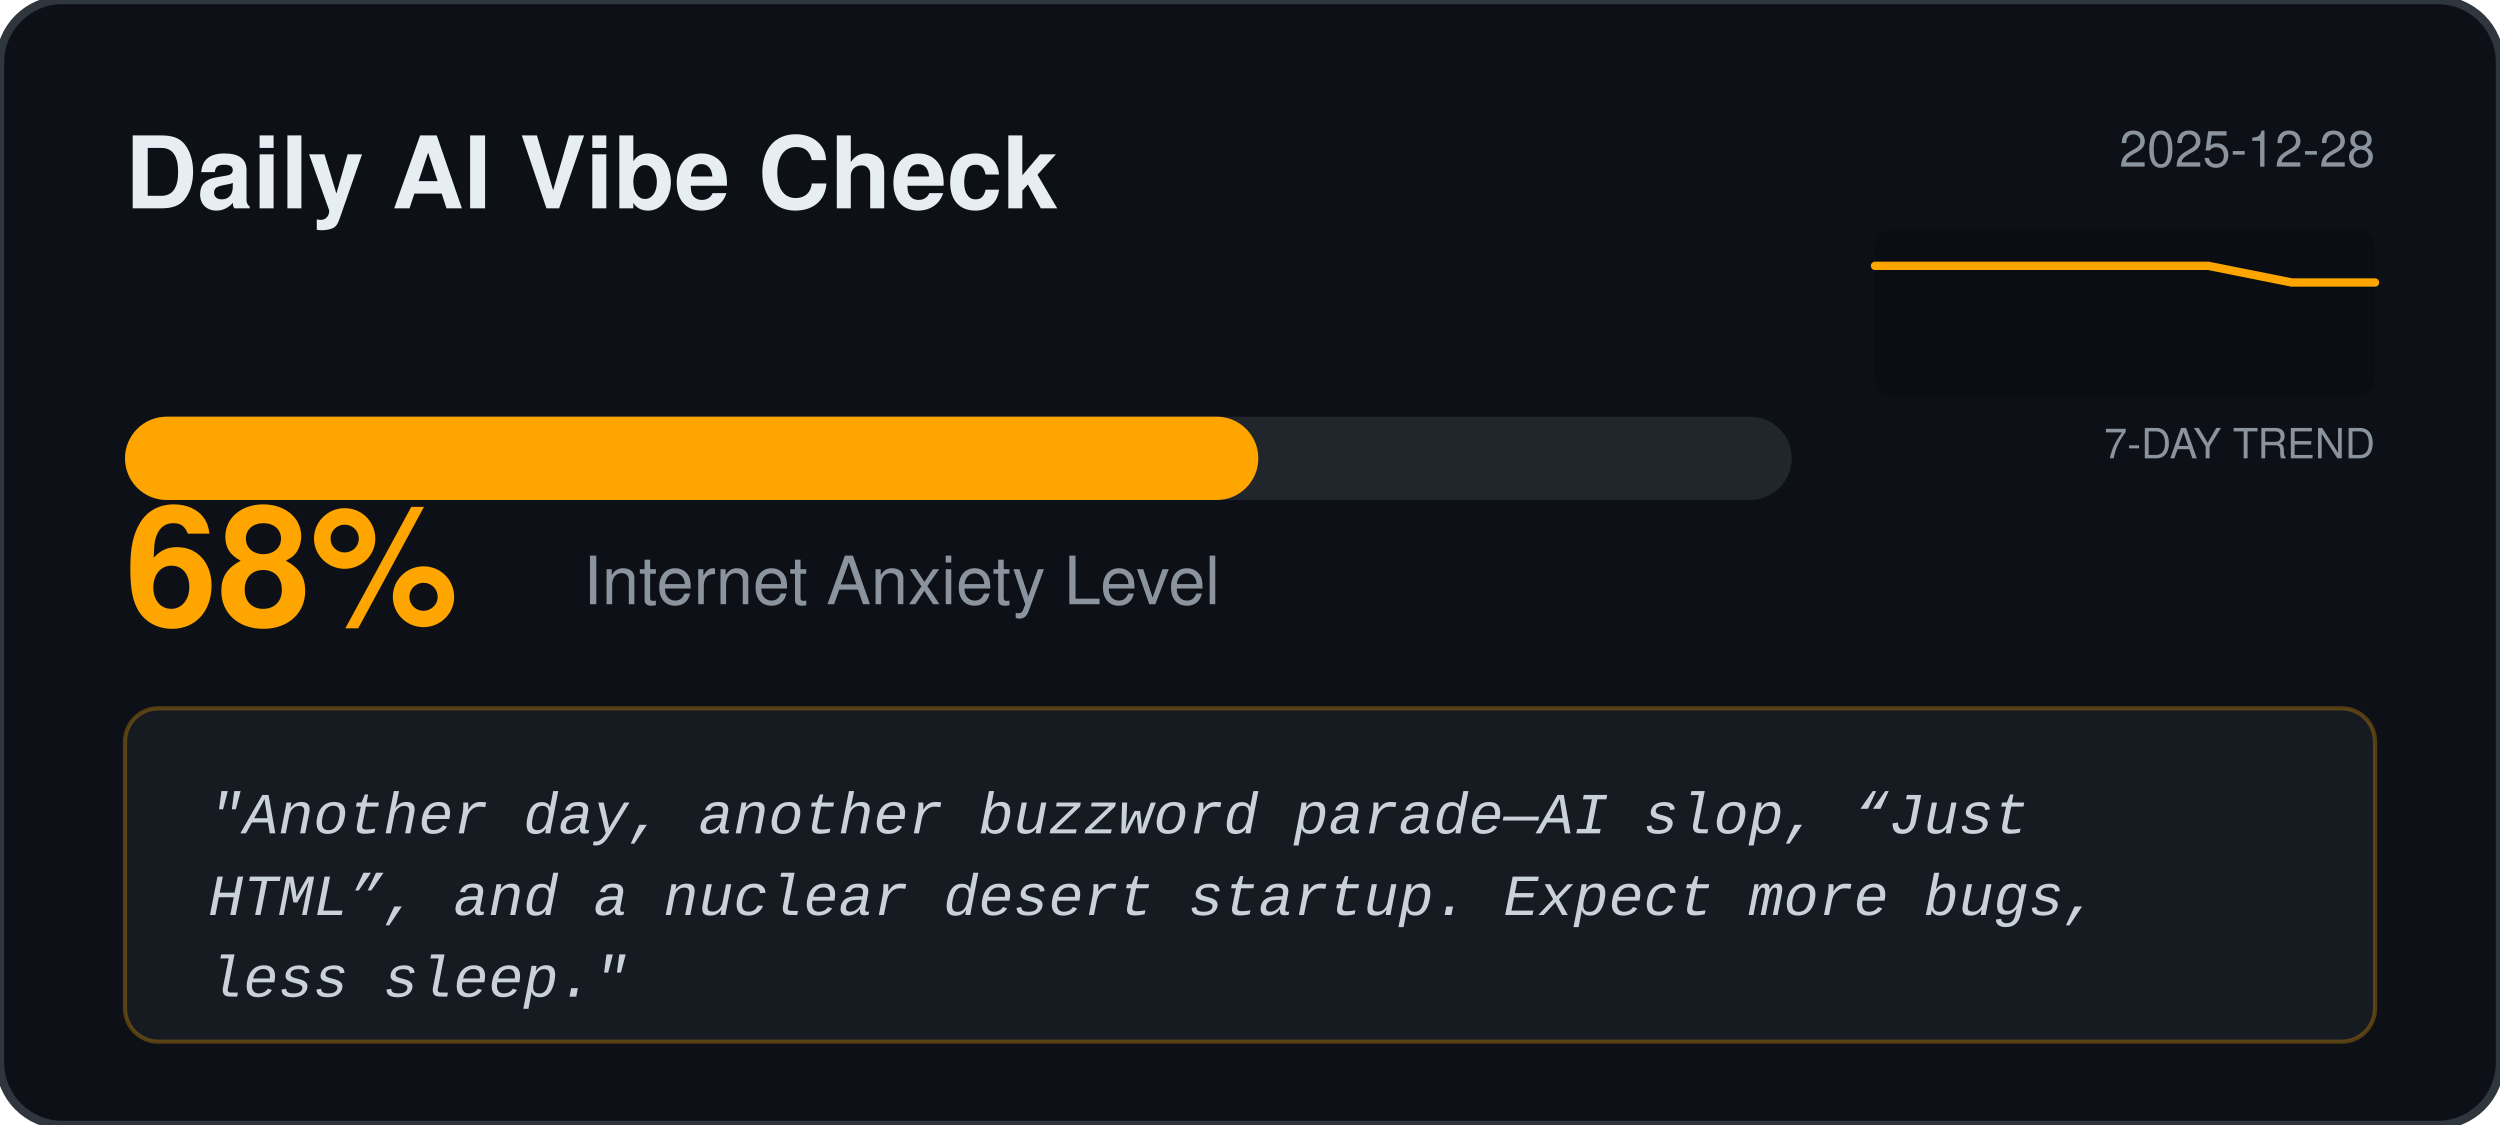
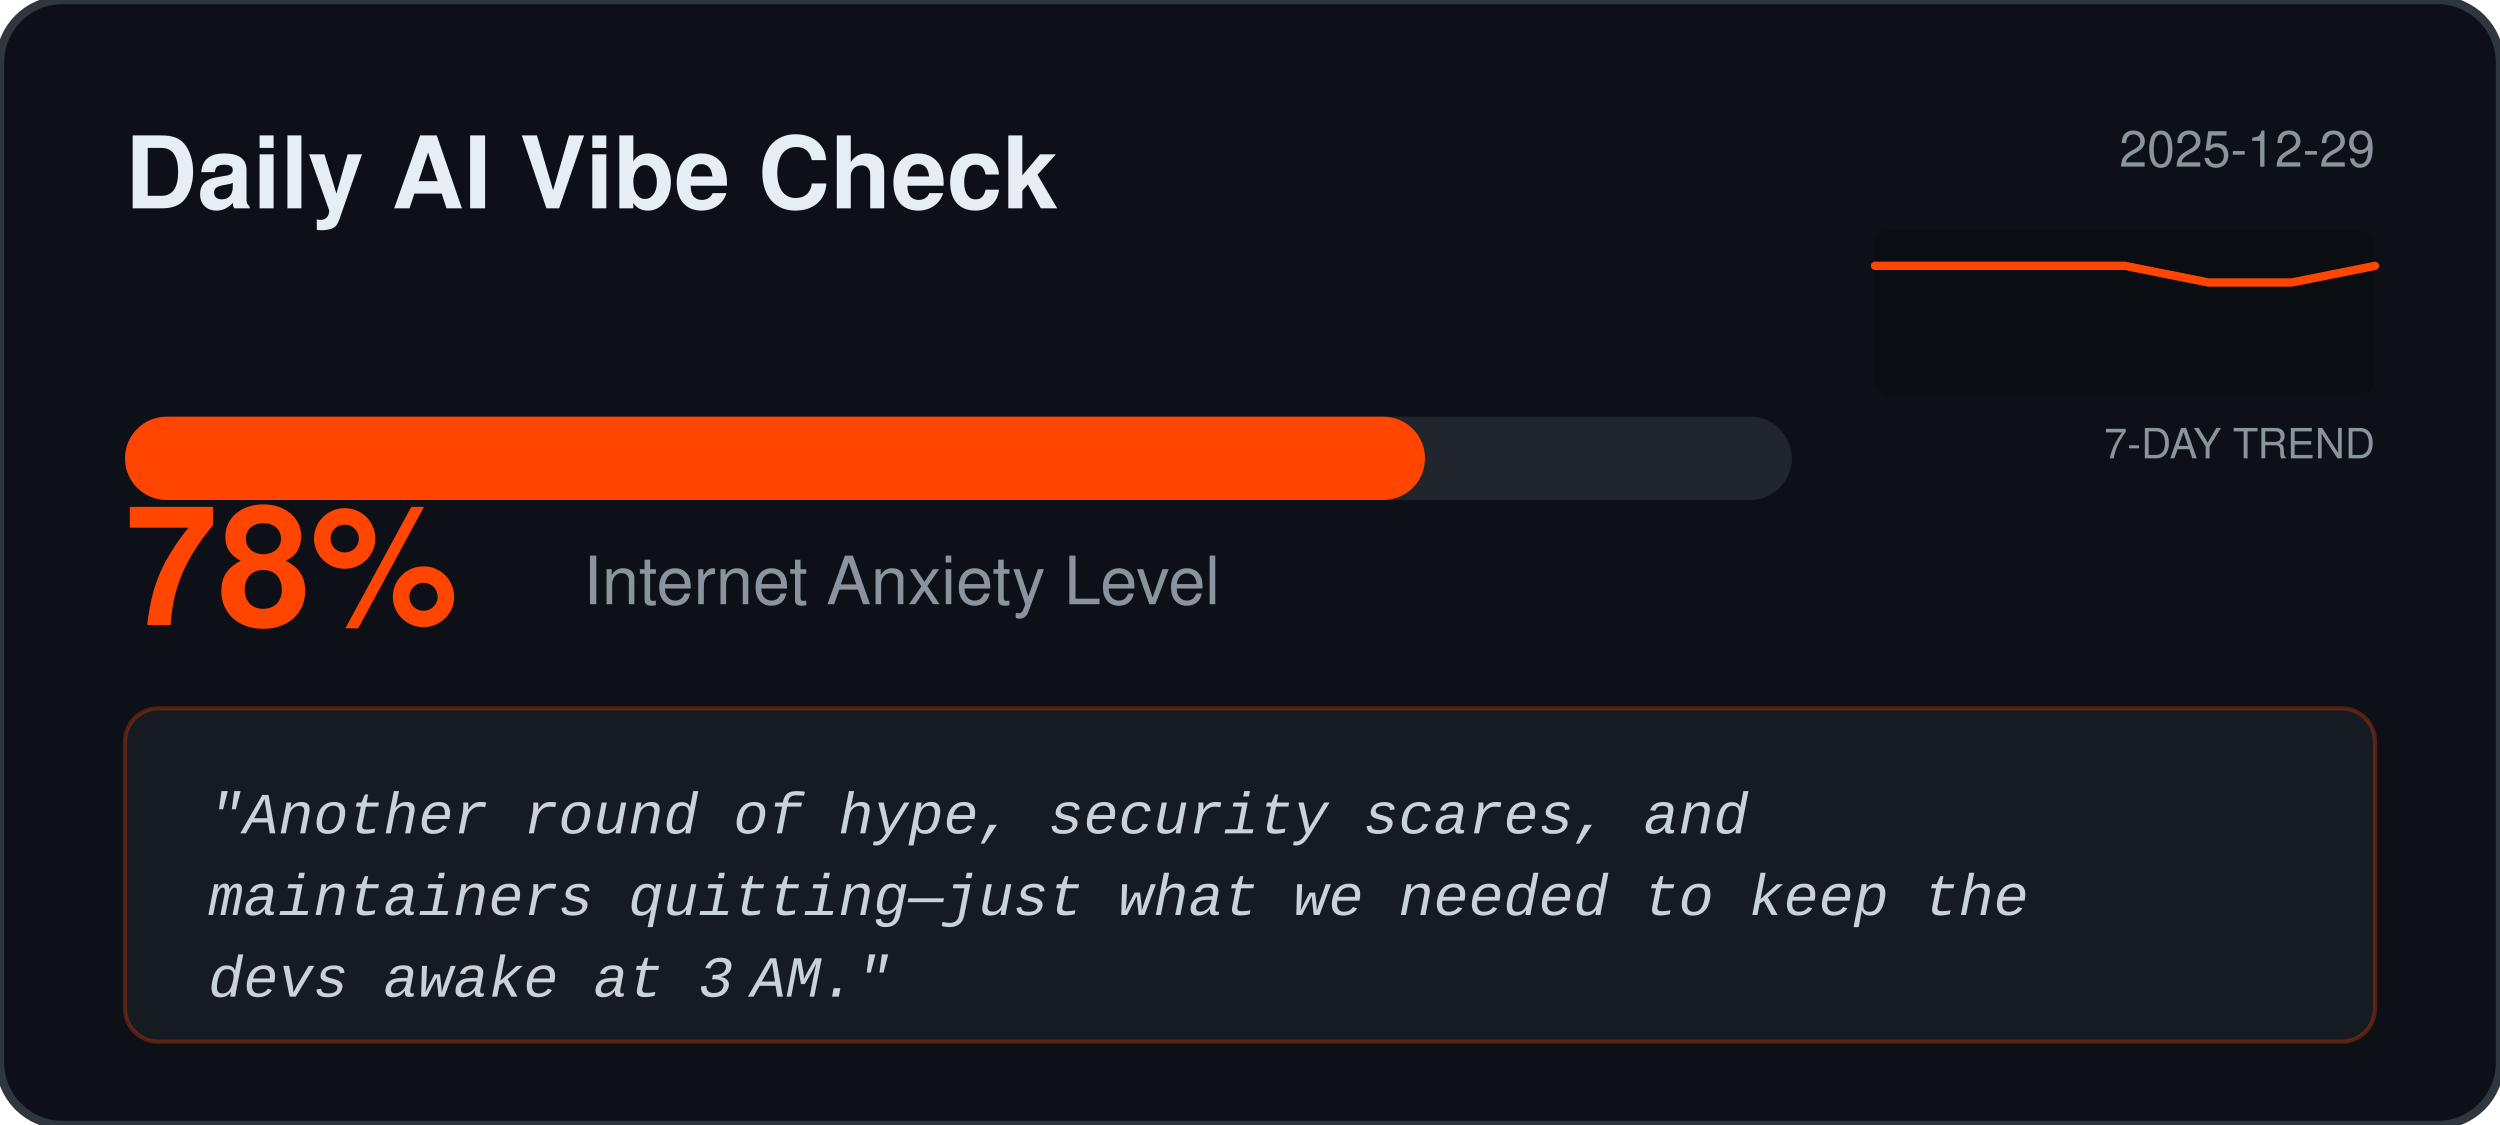
<svg xmlns="http://www.w3.org/2000/svg" width="600" height="270" viewBox="0 0 600 270" fill="none">
  <rect width="600" height="270" rx="15" fill="#0D1117" stroke="#30363D" stroke-width="2" />
  <text x="30" y="50" fill="#E6EDF3" font-family="Segoe UI, Helvetica, sans-serif" font-weight="bold" font-size="24">Daily AI Vibe Check</text>
-   <text x="570" y="40" fill="#8B949E" font-family="Segoe UI, Helvetica, sans-serif" font-size="12" text-anchor="end">2025-12-28</text>
+   <text x="570" y="40" fill="#8B949E" font-family="Segoe UI, Helvetica, sans-serif" font-size="12" text-anchor="end">2025-12-29</text>
  <rect x="450" y="55" width="120" height="40" fill="#000000" fill-opacity="0.2" rx="4" />
  <text x="570" y="110" fill="#8B949E" font-family="Segoe UI, Helvetica, sans-serif" font-size="10" text-anchor="end">7-DAY TREND</text>
-   <polyline points="450.0,63.8 470.0,63.8 490.0,63.8 510.0,63.8 530.0,63.8 550.0,67.8 570.0,67.8" fill="none" stroke="#FFA500" stroke-width="2" stroke-linecap="round" stroke-linejoin="round" />
+   <polyline points="450.0,63.8 470.0,63.8 490.0,63.8 510.0,63.8 530.0,67.8 550.0,67.8 570.0,63.8" fill="none" stroke="#FF4500" stroke-width="2" stroke-linecap="round" stroke-linejoin="round" />
  <rect x="30" y="100" width="400" height="20" rx="10" fill="#21262D" />
-   <rect x="30" y="100" width="272.0" height="20" rx="10" fill="#FFA500" />
-   <text x="30" y="150" fill="#FFA500" font-family="Segoe UI, Helvetica, sans-serif" font-weight="bold" font-size="40">68%</text>
+   <rect x="30" y="100" width="312.0" height="20" rx="10" fill="#FF4500" />
+   <text x="30" y="150" fill="#FF4500" font-family="Segoe UI, Helvetica, sans-serif" font-weight="bold" font-size="40">78%</text>
  <text x="140" y="145" fill="#8B949E" font-family="Segoe UI, Helvetica, sans-serif" font-size="16">Internet Anxiety Level</text>
-   <rect x="30" y="170" width="540" height="80" rx="8" fill="#161B22" stroke="#FFA500" stroke-opacity="0.3" />
+   <rect x="30" y="170" width="540" height="80" rx="8" fill="#161B22" stroke="#FF4500" stroke-opacity="0.3" />
  <text x="50" y="200" fill="#C9D1D9" font-family="Courier New, monospace" font-size="14" font-style="italic">
-     <tspan x="50" dy="0">"Another day, another buzzword parade—AI slop, “Just</tspan>
-     <tspan x="50" dy="1.4em">HTML”, and a nuclear desert startup. Expect more bugs,</tspan>
-     <tspan x="50" dy="1.4em">less sleep."</tspan>
+     <tspan x="50" dy="0">"Another round of hype, security scares, and</tspan>
+     <tspan x="50" dy="1.4em">maintainers quitting—just what we needed to keep the</tspan>
+     <tspan x="50" dy="1.4em">devs awake at 3 AM."</tspan>
  </text>
</svg>
